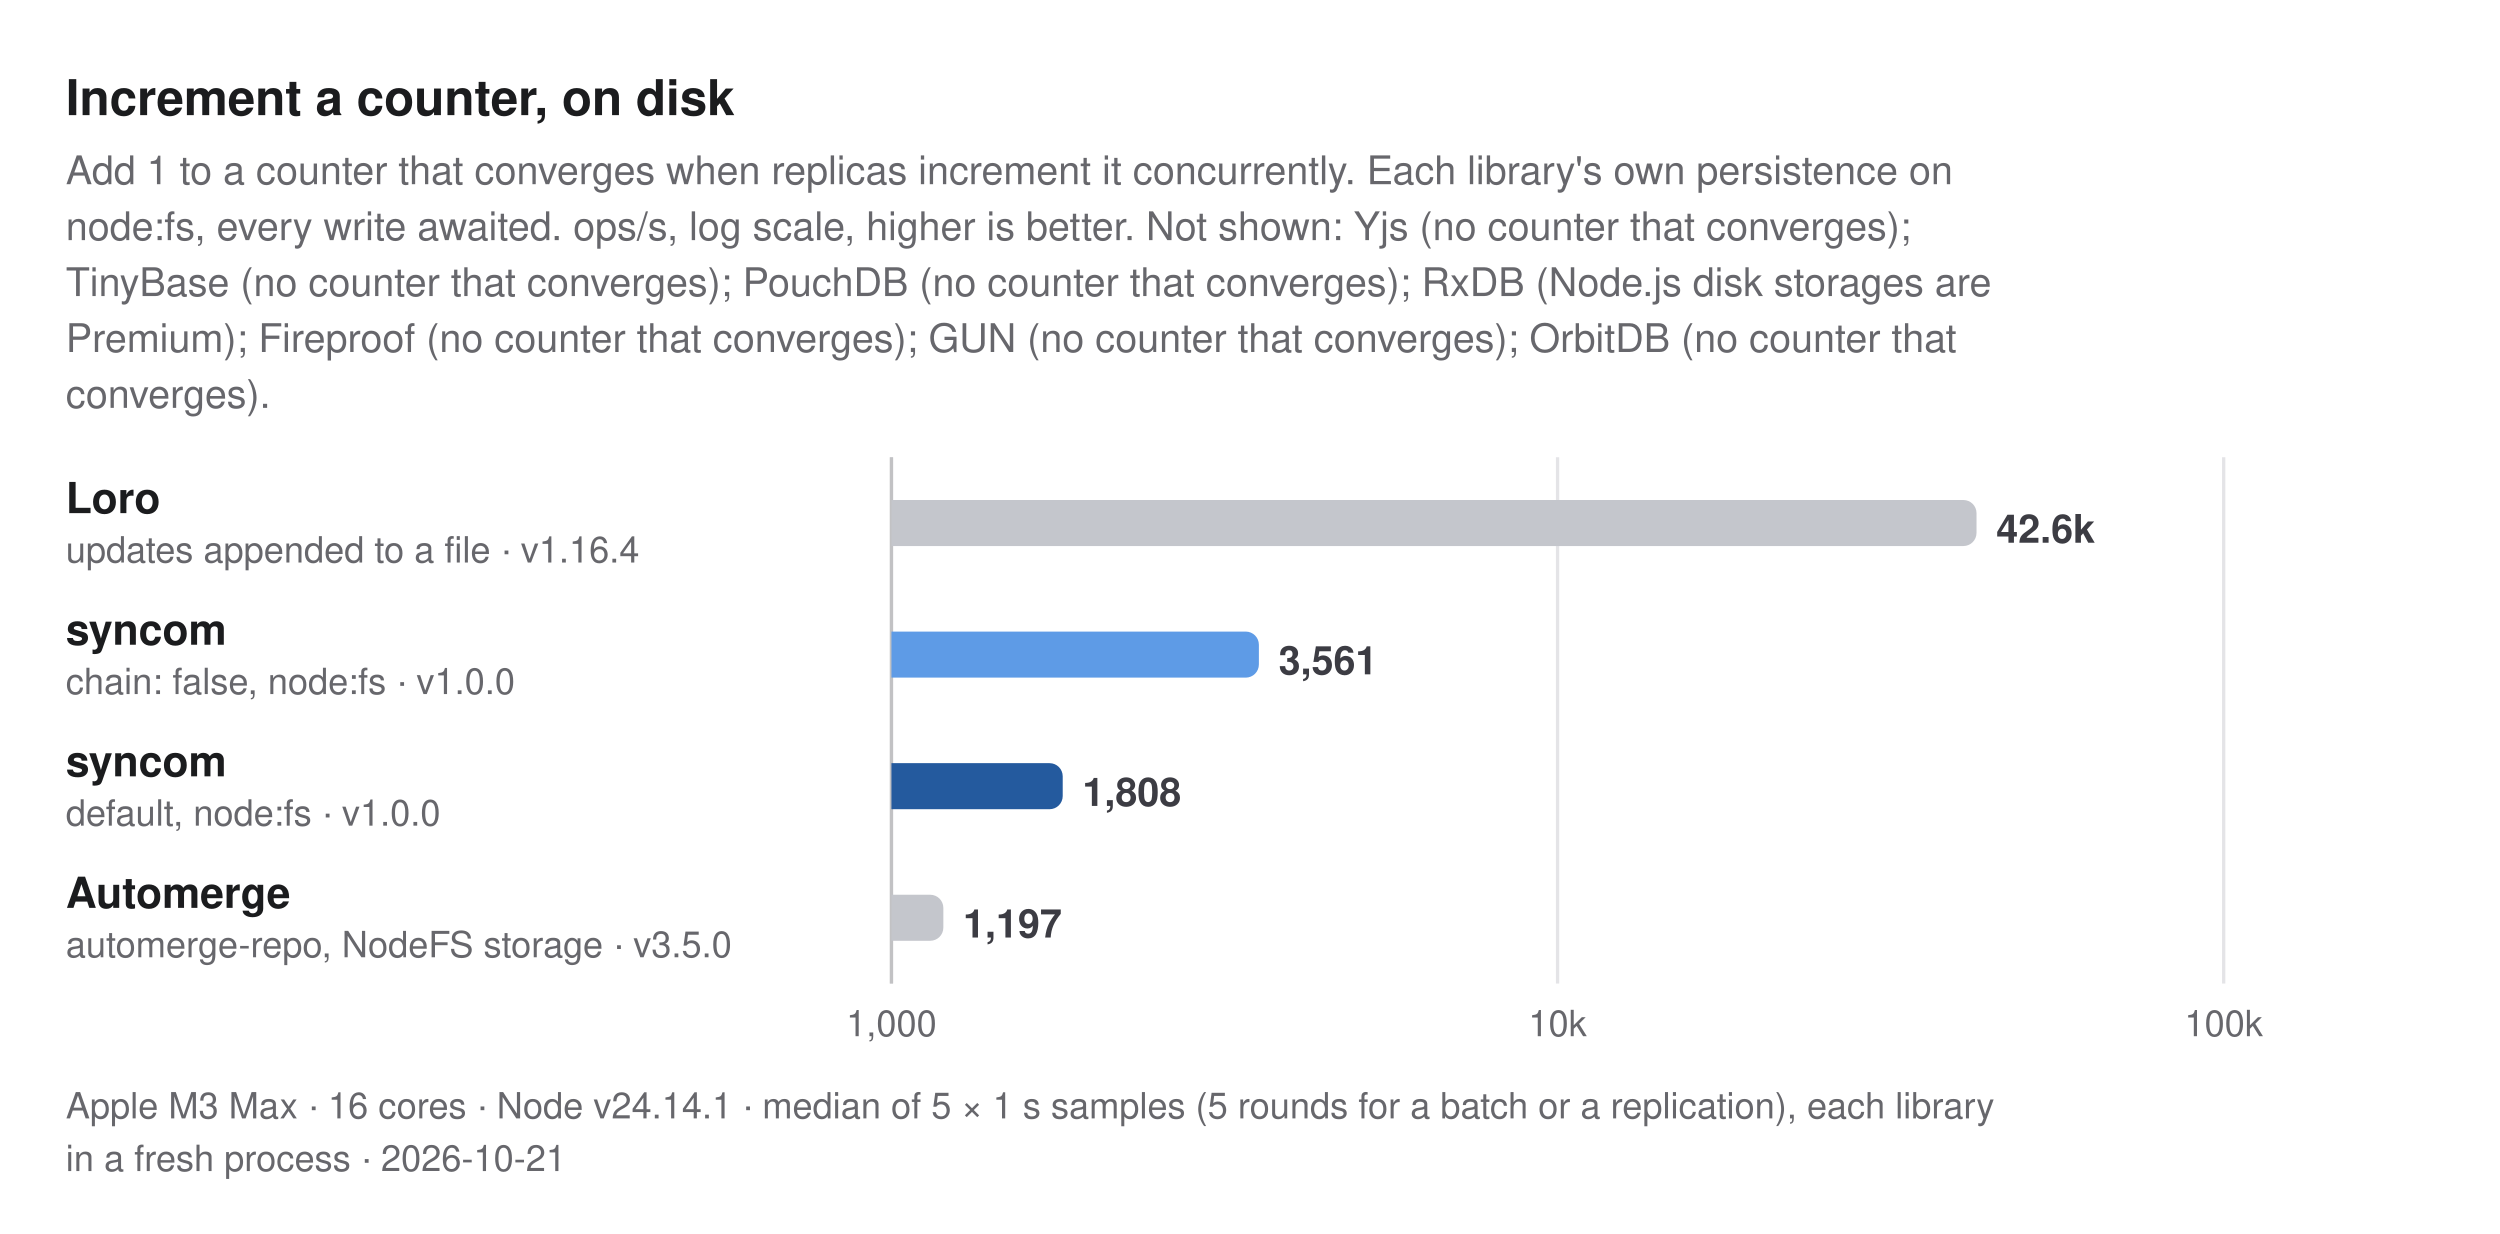
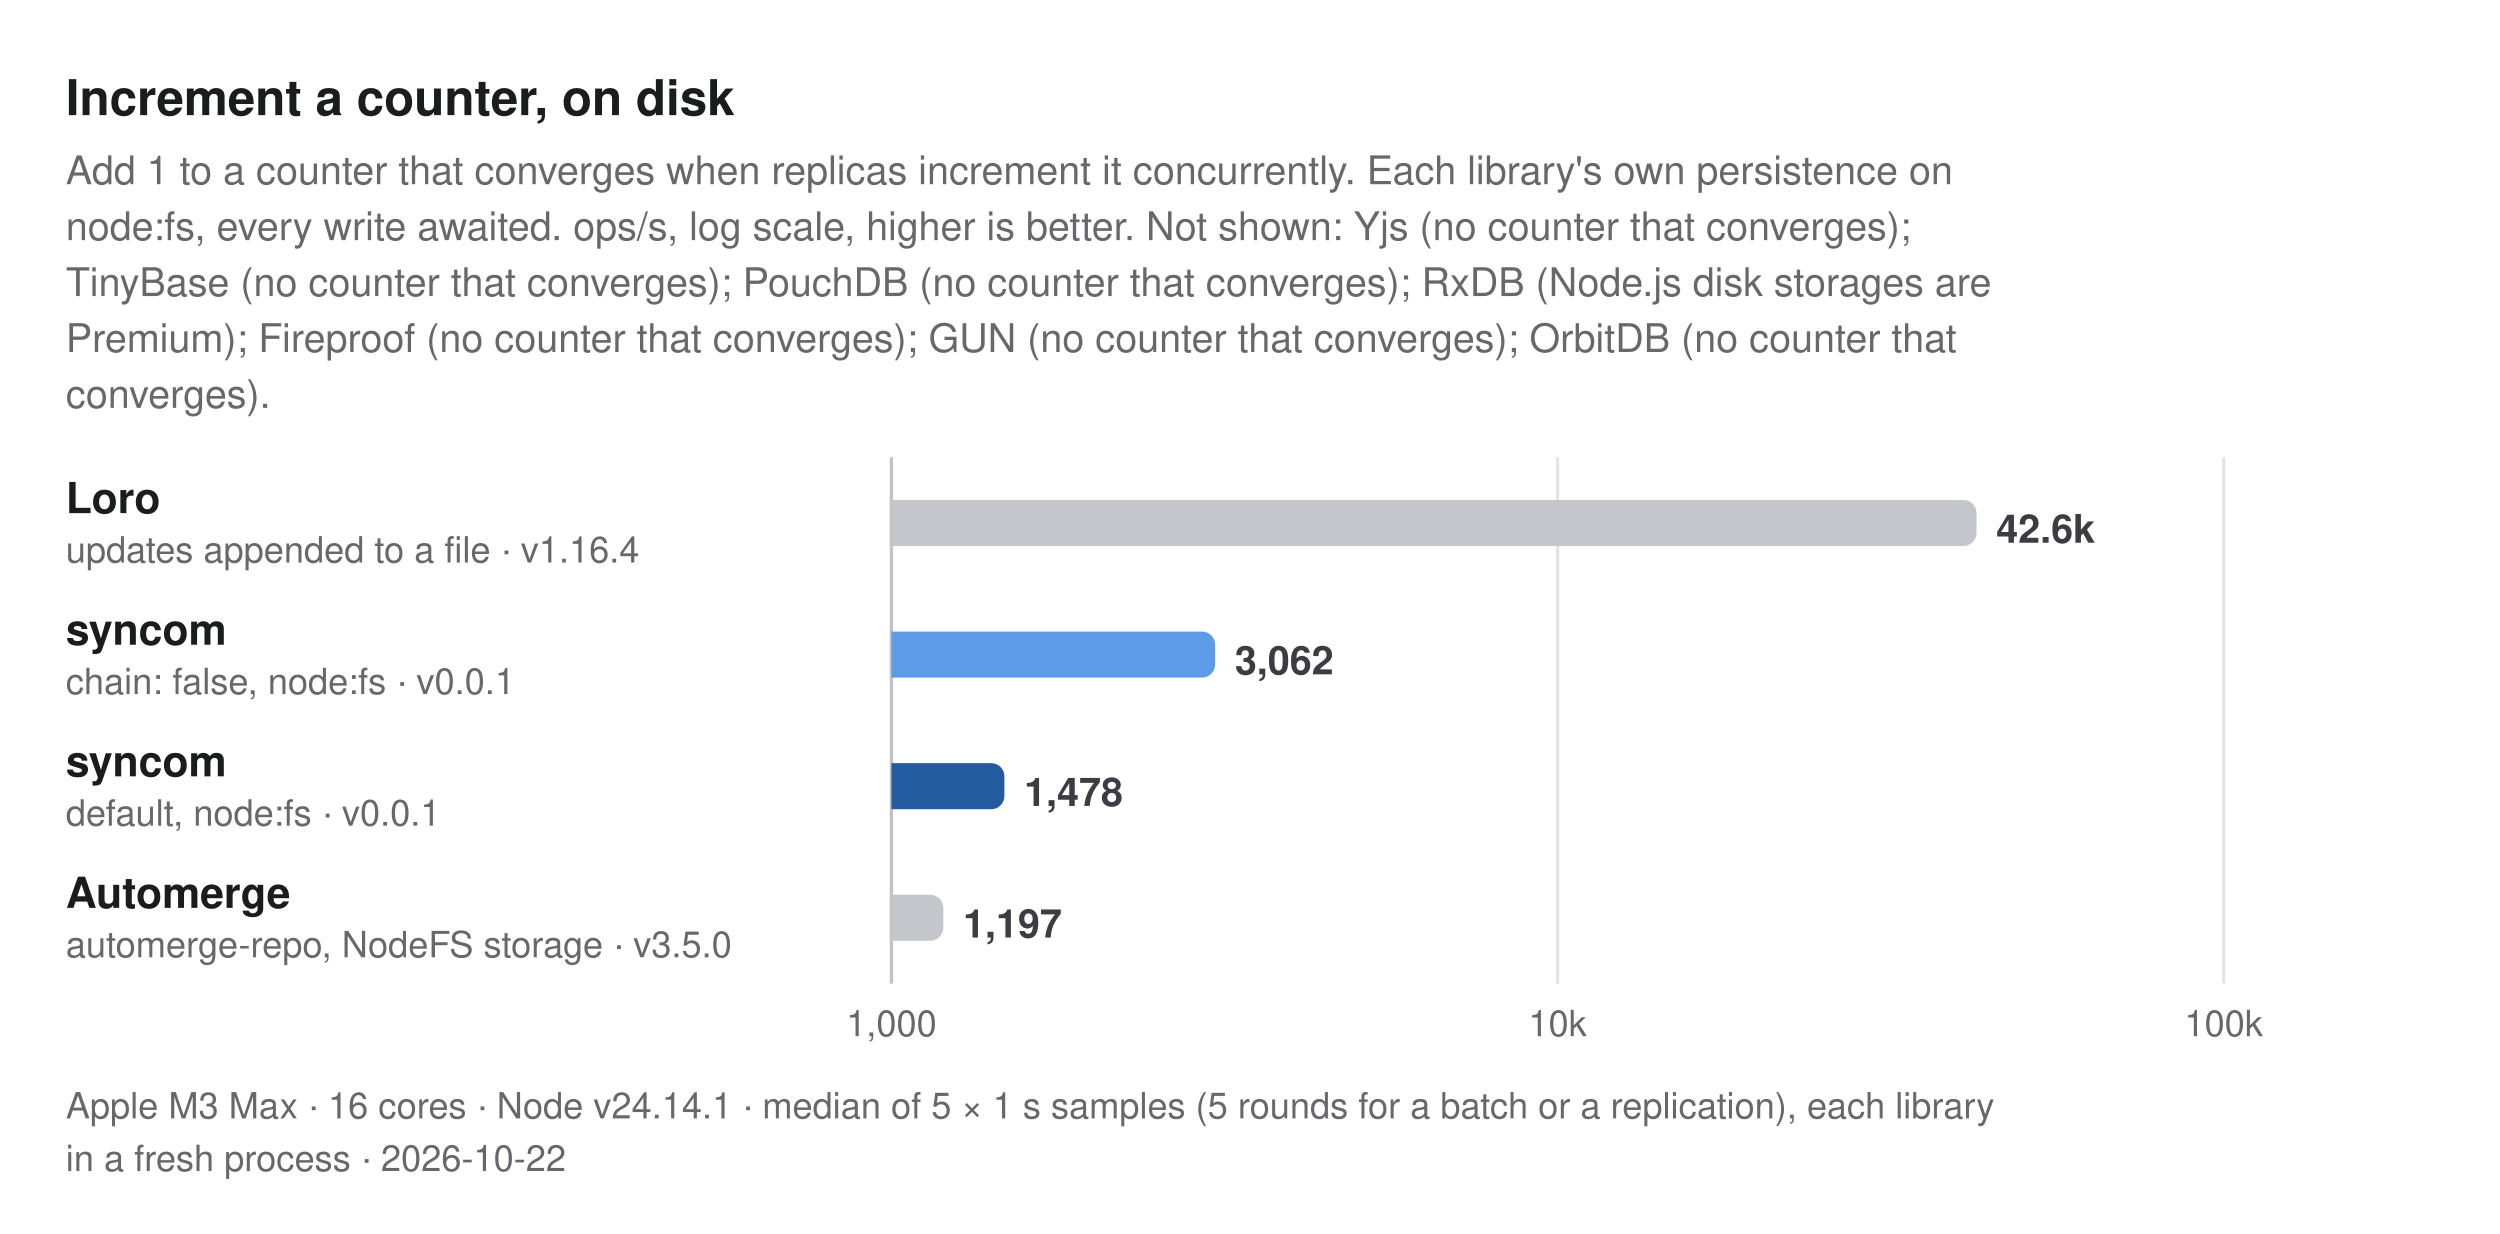
<svg xmlns="http://www.w3.org/2000/svg" width="760" height="375" viewBox="0 0 760 375" role="img" aria-label="Increment a counter, on disk. Add 1 to a counter that converges when replicas increment it concurrently. Each library's own persistence on node:fs, every write awaited. ops/s, log scale, higher is better. Not shown: Yjs (no counter that converges); TinyBase (no counter that converges); PouchDB (no counter that converges); RxDB (Node.js disk storages are Premium); Fireproof (no counter that converges); GUN (no counter that converges); OrbitDB (no counter that converges).">
  <style>
  text { font-family: -apple-system, BlinkMacSystemFont, "Segoe UI", Helvetica, Arial, sans-serif; }
  .title { font-size: 15px; font-weight: 700; fill: #1b1c1e; }
  .subtitle, .caption { font-size: 12px; fill: #67676c; }
  .caption { font-size: 11px; }
  .group { font-size: 11px; font-weight: 600; letter-spacing: 0.06em; fill: #67676c; }
  .label { font-size: 13px; font-weight: 600; fill: #1b1c1e; }
  .label.primary, .label.secondary { font-weight: 700; }
  .sublabel { font-size: 11px; fill: #67676c; }
  .value { font-size: 12px; font-weight: 600; fill: #3c3c43; font-variant-numeric: tabular-nums; }
  .value.small { font-size: 10px; }
  .legend { font-size: 11px; fill: #3c3c43; }
  .tick { font-size: 11px; fill: #67676c; font-variant-numeric: tabular-nums; }
  .grid { stroke: #e4e4e7; stroke-width: 1; }
  .axis { stroke: #c2c2c4; stroke-width: 1; }
  .ref { stroke: #67676c; stroke-width: 1; stroke-dasharray: 3 3; }
  .bar { fill: #c4c6cc; }
  .bar.primary { fill: #245a9e; }
  .bar.secondary { fill: #5e9be6; }
  @media (prefers-color-scheme: dark) {
    .title, .label { fill: #dfdfd6; }
    .subtitle, .caption, .group, .sublabel, .tick { fill: #98989f; }
    .value, .legend { fill: #c2c2c4; }
    .grid { stroke: #2e2e32; }
    .axis { stroke: #48484c; }
    .ref { stroke: #98989f; }
    .bar { fill: #46474e; }
    .bar.primary { fill: #8dbcf2; }
    .bar.secondary { fill: #3d7bd0; }
  }
</style>
  <text class="title" x="20" y="35">Increment a counter, on disk</text>
  <text class="subtitle" x="20" y="56">Add 1 to a counter that converges when replicas increment it concurrently. Each library's own persistence on</text>
  <text class="subtitle" x="20" y="73">node:fs, every write awaited. ops/s, log scale, higher is better. Not shown: Yjs (no counter that converges);</text>
  <text class="subtitle" x="20" y="90">TinyBase (no counter that converges); PouchDB (no counter that converges); RxDB (Node.js disk storages are</text>
  <text class="subtitle" x="20" y="107">Premium); Fireproof (no counter that converges); GUN (no counter that converges); OrbitDB (no counter that</text>
  <text class="subtitle" x="20" y="124">converges).</text>
  <line class="grid" x1="271" y1="139" x2="271" y2="299" />
  <text class="tick" x="271" y="315" text-anchor="middle">1,000</text>
  <line class="grid" x1="473.5" y1="139" x2="473.5" y2="299" />
  <text class="tick" x="473.5" y="315" text-anchor="middle">10k</text>
  <line class="grid" x1="676" y1="139" x2="676" y2="299" />
  <text class="tick" x="676" y="315" text-anchor="middle">100k</text>
  <line class="axis" x1="271" y1="139" x2="271" y2="299" />
  <g>
    <text class="label" x="20" y="156">Loro</text>
    <text class="sublabel" x="20" y="171">updates appended to a file · v1.16.4</text>
    <path class="bar" d="M271,152H596.863A4,4 0 0 1 600.863,156V162A4,4 0 0 1 596.863,166H271Z" />
    <text class="value" x="606.863" y="165">42.6k</text>
  </g>
  <g>
    <text class="label secondary" x="20" y="196">syncom</text>
-     <text class="sublabel" x="20" y="211">chain: false, node:fs · v1.0.0</text>
-     <path class="bar secondary" d="M271,192H378.702A4,4 0 0 1 382.702,196V202A4,4 0 0 1 378.702,206H271Z" />
-     <text class="value" x="388.702" y="205">3,561</text>
+     <text class="sublabel" x="20" y="211">chain: false, node:fs · v0.0.1</text>
+     <path class="bar secondary" d="M271,192H365.403A4,4 0 0 1 369.403,196V202A4,4 0 0 1 365.403,206H271Z" />
+     <text class="value" x="375.403" y="205">3,062</text>
  </g>
  <g>
    <text class="label primary" x="20" y="236">syncom</text>
-     <text class="sublabel" x="20" y="251">default, node:fs · v1.0.0</text>
-     <path class="bar primary" d="M271,232H319.067A4,4 0 0 1 323.067,236V242A4,4 0 0 1 319.067,246H271Z" />
-     <text class="value" x="329.067" y="245">1,808</text>
+     <text class="sublabel" x="20" y="251">default, node:fs · v0.0.1</text>
+     <path class="bar primary" d="M271,232H301.34A4,4 0 0 1 305.34,236V242A4,4 0 0 1 301.34,246H271Z" />
+     <text class="value" x="311.34" y="245">1,478</text>
  </g>
  <g>
    <text class="label" x="20" y="276">Automerge</text>
    <text class="sublabel" x="20" y="291">automerge-repo, NodeFS storage · v3.5.0</text>
    <path class="bar" d="M271,272H282.778A4,4 0 0 1 286.778,276V282A4,4 0 0 1 282.778,286H271Z" />
    <text class="value" x="292.778" y="285">1,197</text>
  </g>
  <text class="caption" x="20" y="340">Apple M3 Max · 16 cores · Node v24.14.1 · median of 5 × 1 s samples (5 rounds for a batch or a replication), each library</text>
-   <text class="caption" x="20" y="356">in a fresh process · 2026-10-21</text>
+   <text class="caption" x="20" y="356">in a fresh process · 2026-10-22</text>
</svg>
